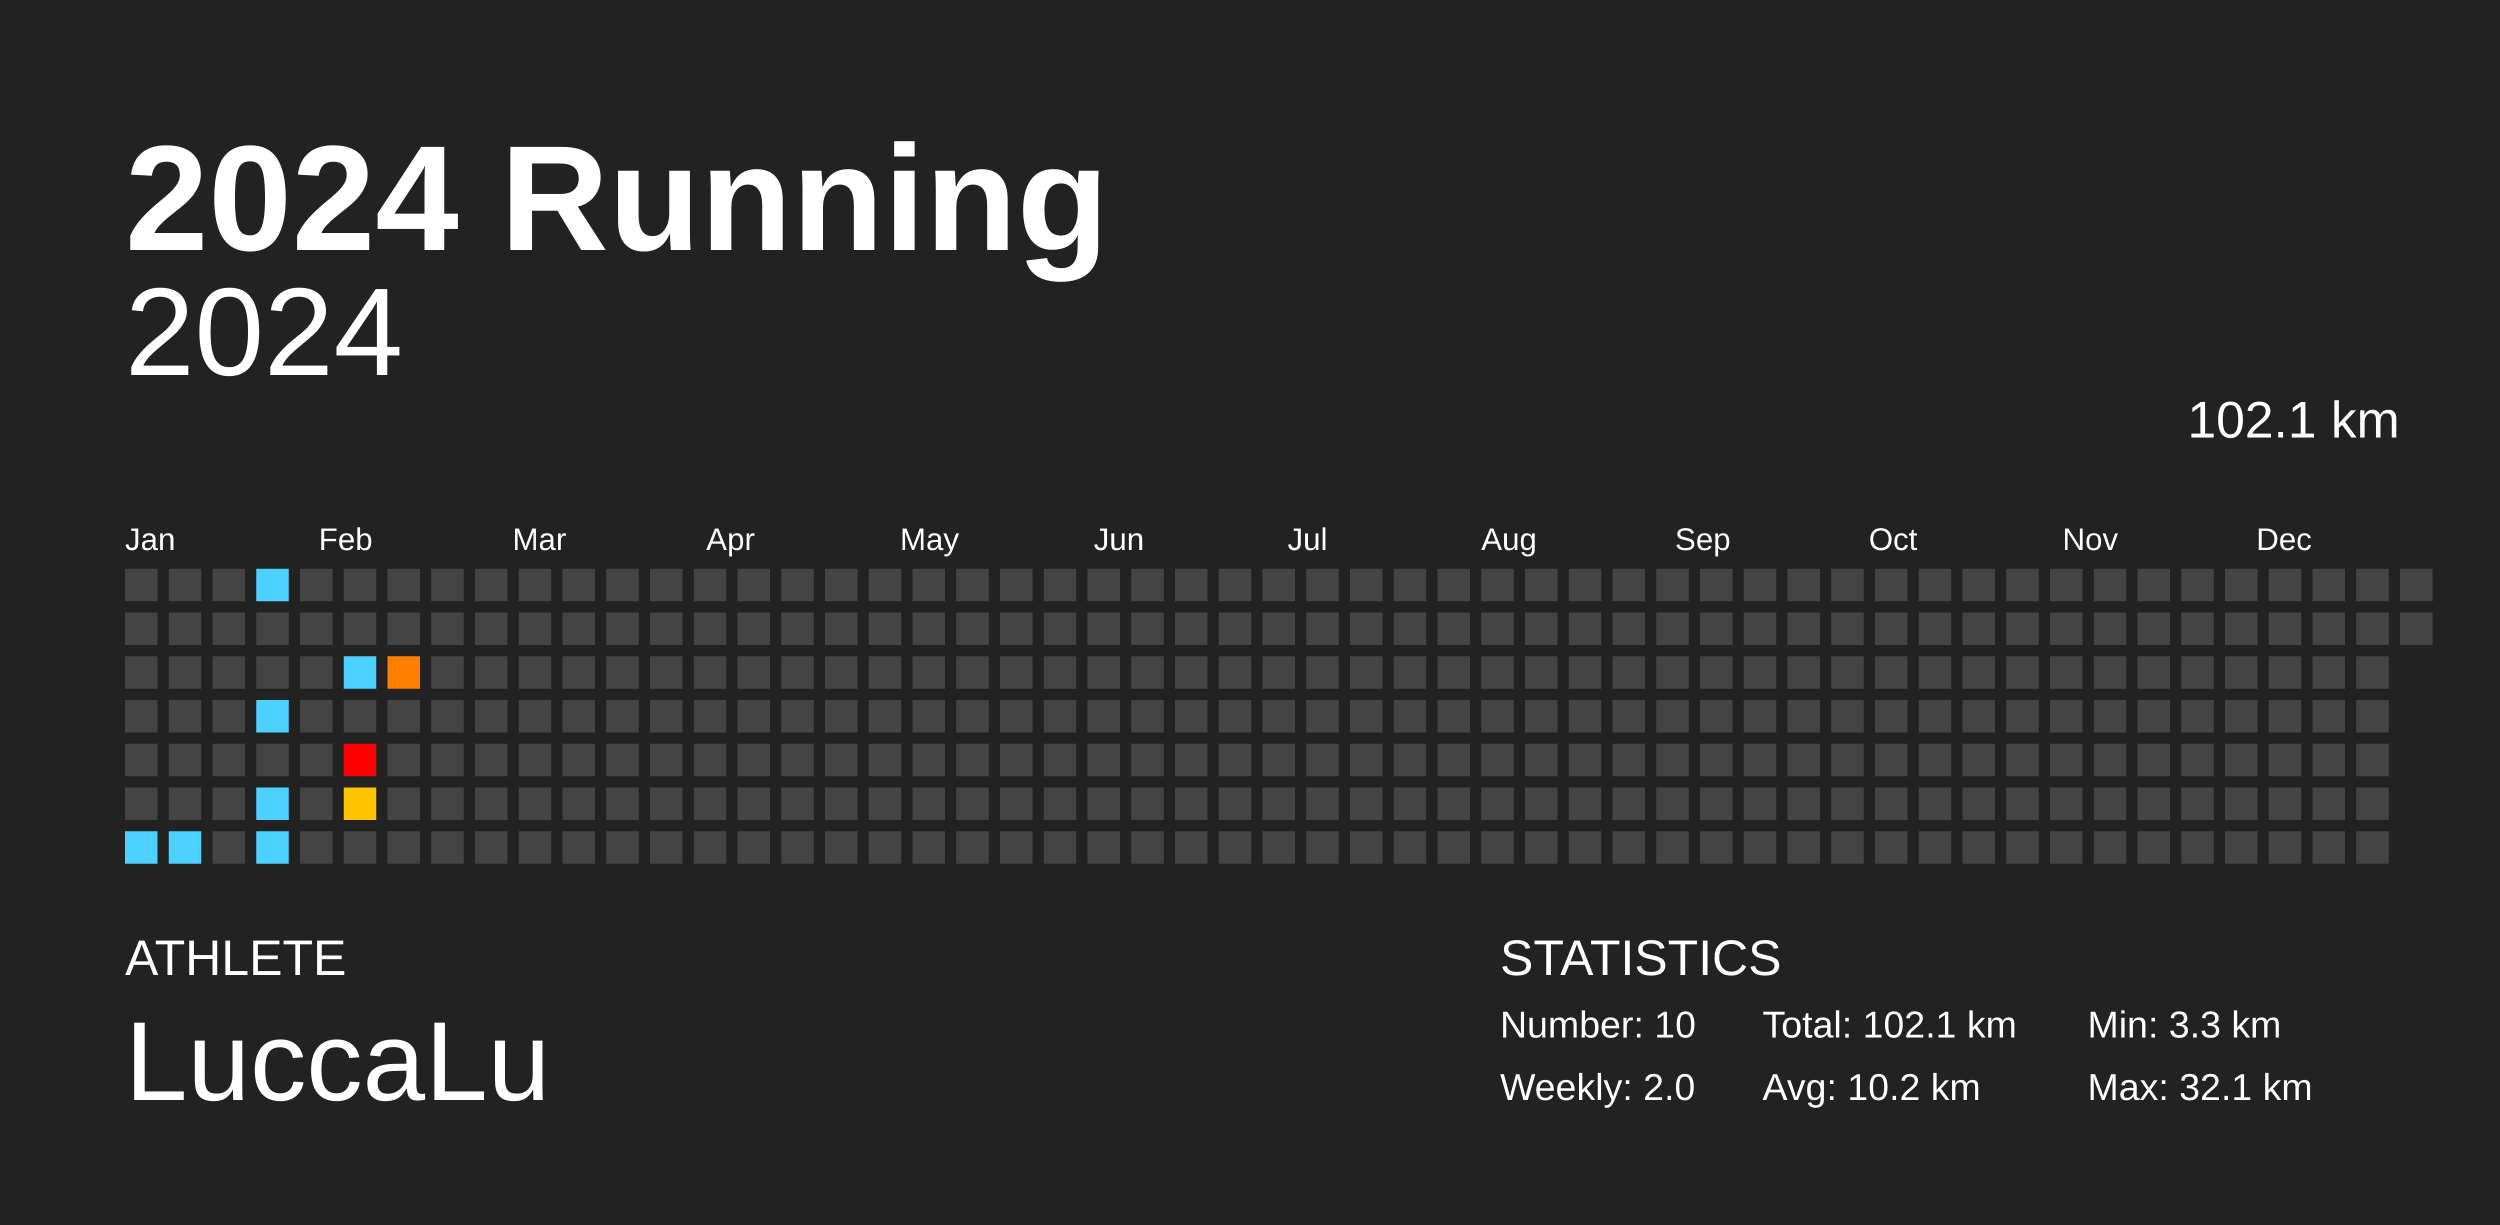
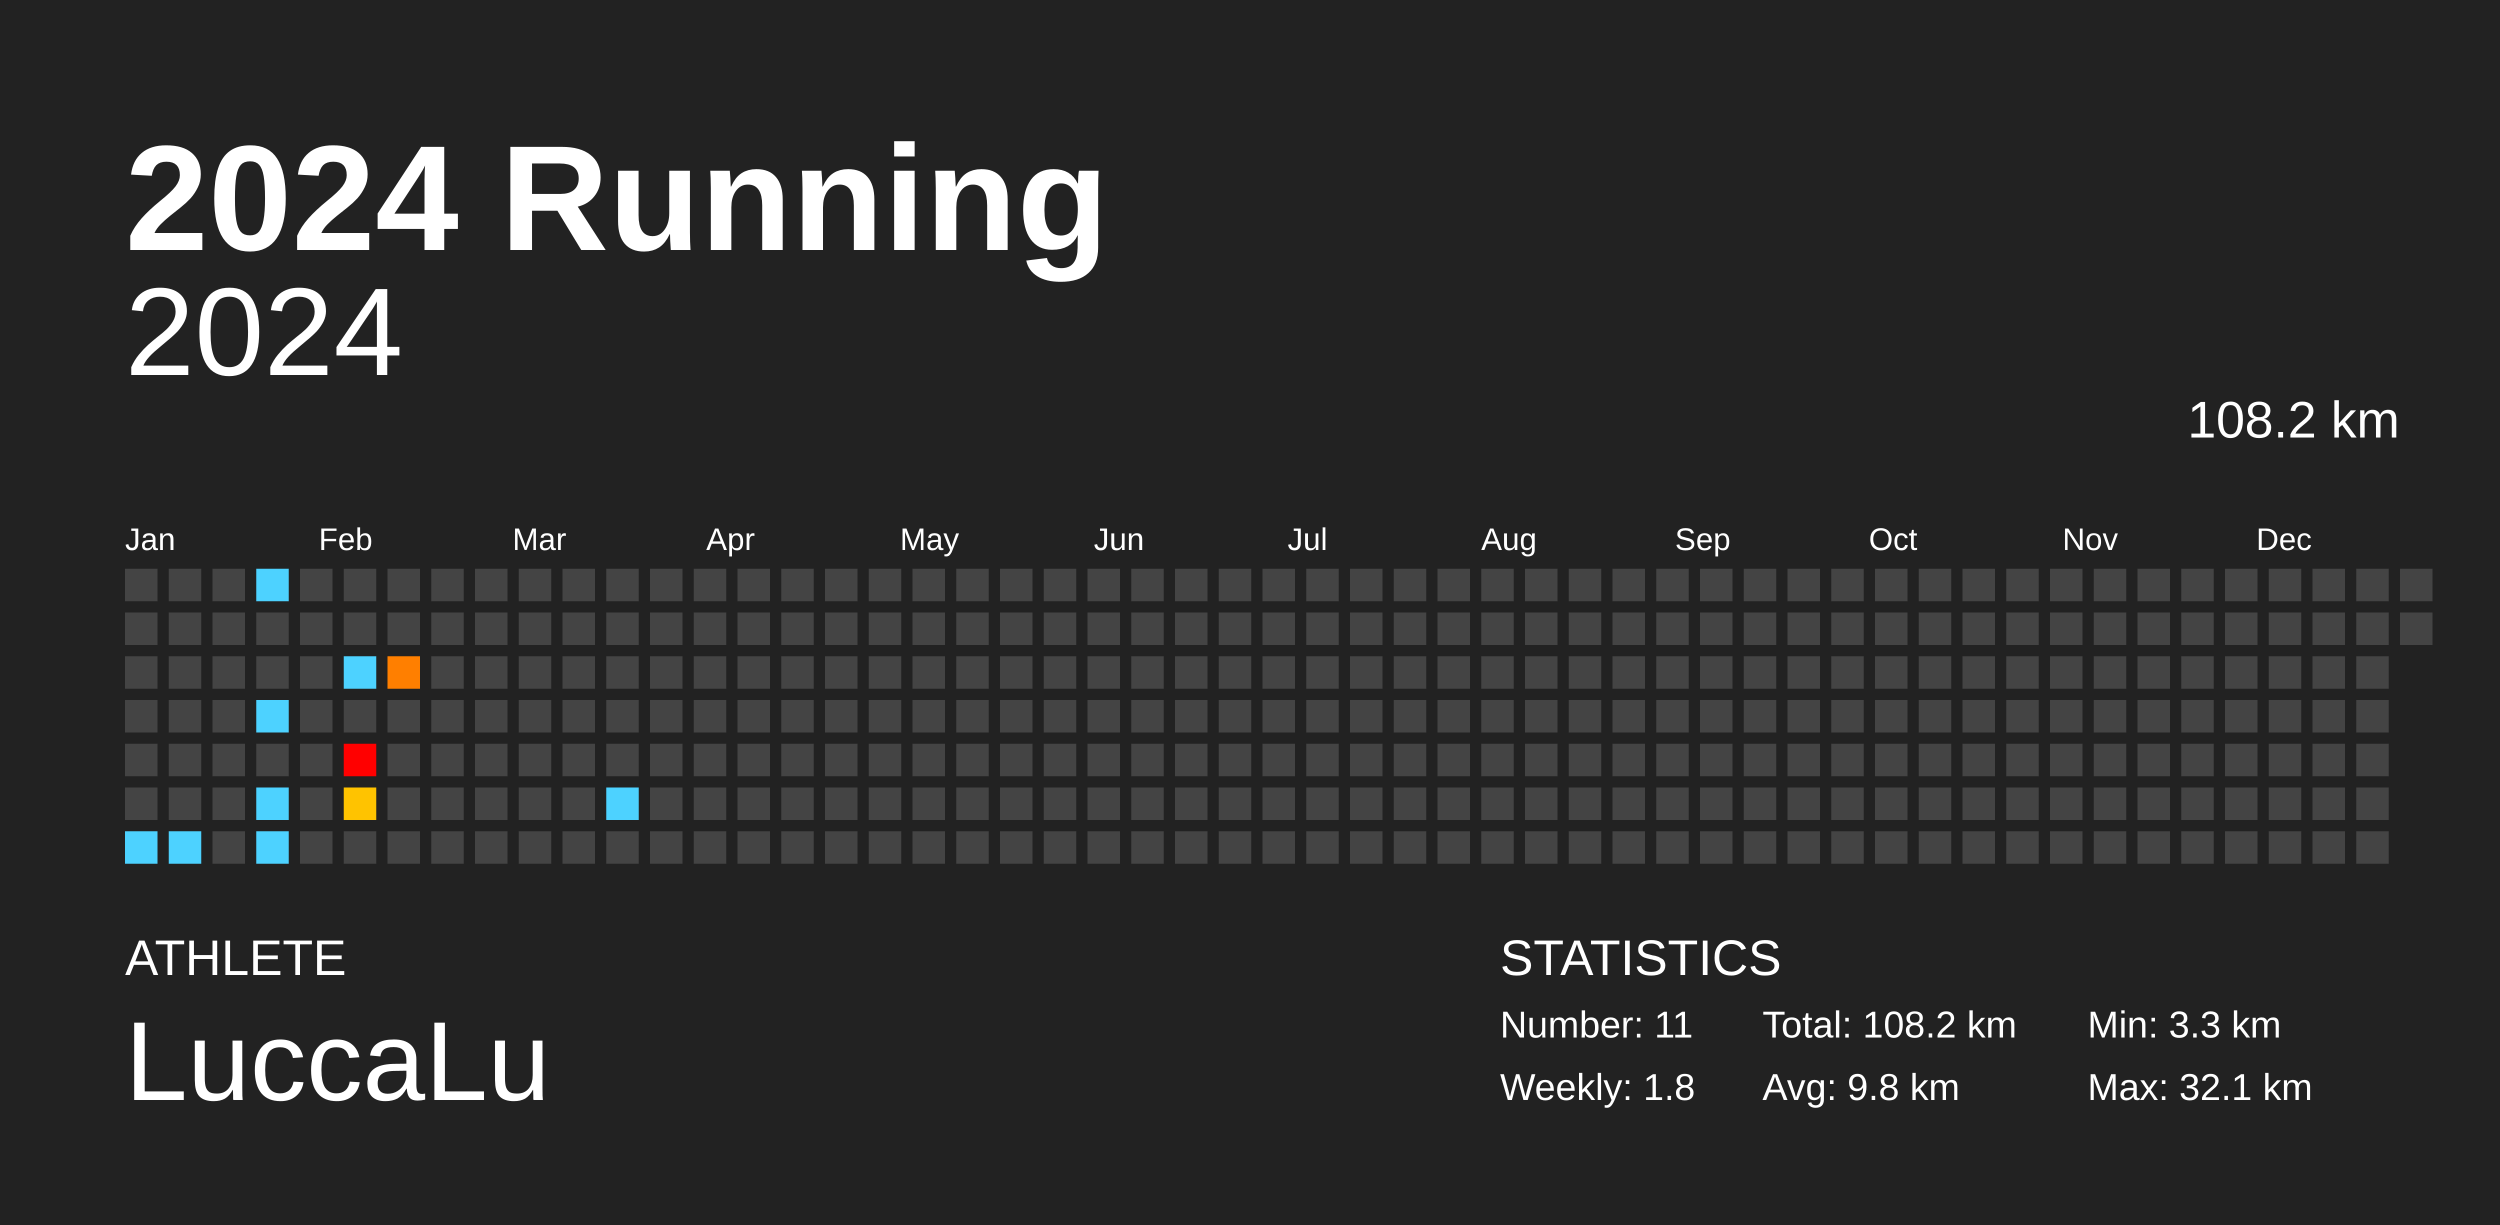
<svg xmlns="http://www.w3.org/2000/svg" baseProfile="full" height="98mm" version="1.1" viewBox="0,0,200,98" width="200mm">
  <defs />
  <rect fill="#222222" height="98" width="200" x="0" y="0" />
  <text fill="#FFFFFF" style="font-size:12px; font-family:Arial; font-weight:bold;" x="10" y="20">2024 Running</text>
  <text fill="#FFFFFF" style="font-size:4px; font-family:Arial" x="10" y="78">ATHLETE</text>
  <text fill="#FFFFFF" style="font-size:9px; font-family:Arial" x="10" y="88">LuccaLu</text>
  <text fill="#FFFFFF" style="font-size:4px; font-family:Arial" x="120" y="78">STATISTICS</text>
-   <text fill="#FFFFFF" style="font-size:3px; font-family:Arial" x="120" y="83">Number: 10</text>
-   <text fill="#FFFFFF" style="font-size:3px; font-family:Arial" x="120" y="88">Weekly: 2.0</text>
-   <text fill="#FFFFFF" style="font-size:3px; font-family:Arial" x="141" y="83">Total: 102.1 km</text>
-   <text fill="#FFFFFF" style="font-size:3px; font-family:Arial" x="141" y="88">Avg: 10.2 km</text>
+   <text fill="#FFFFFF" style="font-size:3px; font-family:Arial" x="120" y="83">Number: 11</text>
+   <text fill="#FFFFFF" style="font-size:3px; font-family:Arial" x="120" y="88">Weekly: 1.8</text>
+   <text fill="#FFFFFF" style="font-size:3px; font-family:Arial" x="141" y="83">Total: 108.2 km</text>
+   <text fill="#FFFFFF" style="font-size:3px; font-family:Arial" x="141" y="88">Avg: 9.8 km</text>
  <text fill="#FFFFFF" style="font-size:3px; font-family:Arial" x="167" y="83">Min: 3.3 km</text>
  <text fill="#FFFFFF" style="font-size:3px; font-family:Arial" x="167" y="88">Max: 32.1 km</text>
  <text alignment-baseline="hanging" fill="#FFFFFF" style="font-size:10.0px; font-family:Arial;" x="10" y="30">2024</text>
-   <text alignment-baseline="hanging" fill="#FFFFFF" style="font-size:4.125px; font-family:Arial;" x="175" y="35">102.1 km</text>
+   <text alignment-baseline="hanging" fill="#FFFFFF" style="font-size:4.125px; font-family:Arial;" x="175" y="35">108.2 km</text>
  <text fill="#FFFFFF" style="font-size:2.5px; font-family:Arial" x="10.0" y="44">Jan</text>
  <text fill="#FFFFFF" style="font-size:2.5px; font-family:Arial" x="25.5" y="44">Feb</text>
  <text fill="#FFFFFF" style="font-size:2.5px; font-family:Arial" x="41.0" y="44">Mar</text>
  <text fill="#FFFFFF" style="font-size:2.5px; font-family:Arial" x="56.5" y="44">Apr</text>
  <text fill="#FFFFFF" style="font-size:2.5px; font-family:Arial" x="72.0" y="44">May</text>
  <text fill="#FFFFFF" style="font-size:2.5px; font-family:Arial" x="87.5" y="44">Jun</text>
  <text fill="#FFFFFF" style="font-size:2.5px; font-family:Arial" x="103.0" y="44">Jul</text>
  <text fill="#FFFFFF" style="font-size:2.5px; font-family:Arial" x="118.5" y="44">Aug</text>
  <text fill="#FFFFFF" style="font-size:2.5px; font-family:Arial" x="134.0" y="44">Sep</text>
  <text fill="#FFFFFF" style="font-size:2.5px; font-family:Arial" x="149.5" y="44">Oct</text>
  <text fill="#FFFFFF" style="font-size:2.5px; font-family:Arial" x="165.0" y="44">Nov</text>
  <text fill="#FFFFFF" style="font-size:2.5px; font-family:Arial" x="180.5" y="44">Dec</text>
  <rect fill="#444444" height="2.6" width="2.6" x="10.0" y="45.5" />
  <rect fill="#444444" height="2.6" width="2.6" x="10.0" y="49.0" />
  <rect fill="#444444" height="2.6" width="2.6" x="10.0" y="52.5" />
  <rect fill="#444444" height="2.6" width="2.6" x="10.0" y="56.0" />
  <rect fill="#444444" height="2.6" width="2.6" x="10.0" y="59.5" />
  <rect fill="#444444" height="2.6" width="2.6" x="10.0" y="63.0" />
  <rect fill="#4dd2ff" height="2.6" width="2.6" x="10.0" y="66.5" />
  <rect fill="#444444" height="2.6" width="2.6" x="13.5" y="45.5" />
  <rect fill="#444444" height="2.6" width="2.6" x="13.5" y="49.0" />
  <rect fill="#444444" height="2.6" width="2.6" x="13.5" y="52.5" />
  <rect fill="#444444" height="2.6" width="2.6" x="13.5" y="56.0" />
  <rect fill="#444444" height="2.6" width="2.6" x="13.5" y="59.5" />
  <rect fill="#444444" height="2.6" width="2.6" x="13.5" y="63.0" />
  <rect fill="#4dd2ff" height="2.6" width="2.6" x="13.5" y="66.5" />
  <rect fill="#444444" height="2.6" width="2.6" x="17.0" y="45.5" />
  <rect fill="#444444" height="2.6" width="2.6" x="17.0" y="49.0" />
  <rect fill="#444444" height="2.6" width="2.6" x="17.0" y="52.5" />
  <rect fill="#444444" height="2.6" width="2.6" x="17.0" y="56.0" />
  <rect fill="#444444" height="2.6" width="2.6" x="17.0" y="59.5" />
  <rect fill="#444444" height="2.6" width="2.6" x="17.0" y="63.0" />
  <rect fill="#444444" height="2.6" width="2.6" x="17.0" y="66.5" />
  <rect fill="#4dd2ff" height="2.6" width="2.6" x="20.5" y="45.5" />
  <rect fill="#444444" height="2.6" width="2.6" x="20.5" y="49.0" />
  <rect fill="#444444" height="2.6" width="2.6" x="20.5" y="52.5" />
  <rect fill="#4dd2ff" height="2.6" width="2.6" x="20.5" y="56.0" />
  <rect fill="#444444" height="2.6" width="2.6" x="20.5" y="59.5" />
  <rect fill="#4dd2ff" height="2.6" width="2.6" x="20.5" y="63.0" />
  <rect fill="#4dd2ff" height="2.6" width="2.6" x="20.5" y="66.5" />
  <rect fill="#444444" height="2.6" width="2.6" x="24.0" y="45.5" />
  <rect fill="#444444" height="2.6" width="2.6" x="24.0" y="49.0" />
  <rect fill="#444444" height="2.6" width="2.6" x="24.0" y="52.5" />
  <rect fill="#444444" height="2.6" width="2.6" x="24.0" y="56.0" />
  <rect fill="#444444" height="2.6" width="2.6" x="24.0" y="59.5" />
  <rect fill="#444444" height="2.6" width="2.6" x="24.0" y="63.0" />
  <rect fill="#444444" height="2.6" width="2.6" x="24.0" y="66.5" />
  <rect fill="#444444" height="2.6" width="2.6" x="27.5" y="45.5" />
  <rect fill="#444444" height="2.6" width="2.6" x="27.5" y="49.0" />
  <rect fill="#4dd2ff" height="2.6" width="2.6" x="27.5" y="52.5" />
  <rect fill="#444444" height="2.6" width="2.6" x="27.5" y="56.0" />
  <rect fill="red" height="2.6" width="2.6" x="27.5" y="59.5" />
  <rect fill="#ffc300" height="2.6" width="2.6" x="27.5" y="63.0" />
  <rect fill="#444444" height="2.6" width="2.6" x="27.5" y="66.5" />
  <rect fill="#444444" height="2.6" width="2.6" x="31.0" y="45.5" />
  <rect fill="#444444" height="2.6" width="2.6" x="31.0" y="49.0" />
  <rect fill="#ff7f00" height="2.6" width="2.6" x="31.0" y="52.5" />
  <rect fill="#444444" height="2.6" width="2.6" x="31.0" y="56.0" />
  <rect fill="#444444" height="2.6" width="2.6" x="31.0" y="59.5" />
  <rect fill="#444444" height="2.6" width="2.6" x="31.0" y="63.0" />
  <rect fill="#444444" height="2.6" width="2.6" x="31.0" y="66.5" />
  <rect fill="#444444" height="2.6" width="2.6" x="34.5" y="45.5" />
  <rect fill="#444444" height="2.6" width="2.6" x="34.5" y="49.0" />
  <rect fill="#444444" height="2.6" width="2.6" x="34.5" y="52.5" />
  <rect fill="#444444" height="2.6" width="2.6" x="34.5" y="56.0" />
  <rect fill="#444444" height="2.6" width="2.6" x="34.5" y="59.5" />
  <rect fill="#444444" height="2.6" width="2.6" x="34.5" y="63.0" />
  <rect fill="#444444" height="2.6" width="2.6" x="34.5" y="66.5" />
  <rect fill="#444444" height="2.6" width="2.6" x="38.0" y="45.5" />
  <rect fill="#444444" height="2.6" width="2.6" x="38.0" y="49.0" />
  <rect fill="#444444" height="2.6" width="2.6" x="38.0" y="52.5" />
  <rect fill="#444444" height="2.6" width="2.6" x="38.0" y="56.0" />
  <rect fill="#444444" height="2.6" width="2.6" x="38.0" y="59.5" />
  <rect fill="#444444" height="2.6" width="2.6" x="38.0" y="63.0" />
  <rect fill="#444444" height="2.6" width="2.6" x="38.0" y="66.5" />
  <rect fill="#444444" height="2.6" width="2.6" x="41.5" y="45.5" />
  <rect fill="#444444" height="2.6" width="2.6" x="41.5" y="49.0" />
  <rect fill="#444444" height="2.6" width="2.6" x="41.5" y="52.5" />
  <rect fill="#444444" height="2.6" width="2.6" x="41.5" y="56.0" />
  <rect fill="#444444" height="2.6" width="2.6" x="41.5" y="59.5" />
  <rect fill="#444444" height="2.6" width="2.6" x="41.5" y="63.0" />
  <rect fill="#444444" height="2.6" width="2.6" x="41.5" y="66.5" />
  <rect fill="#444444" height="2.6" width="2.6" x="45.0" y="45.5" />
  <rect fill="#444444" height="2.6" width="2.6" x="45.0" y="49.0" />
  <rect fill="#444444" height="2.6" width="2.6" x="45.0" y="52.5" />
  <rect fill="#444444" height="2.6" width="2.6" x="45.0" y="56.0" />
  <rect fill="#444444" height="2.6" width="2.6" x="45.0" y="59.5" />
  <rect fill="#444444" height="2.6" width="2.6" x="45.0" y="63.0" />
  <rect fill="#444444" height="2.6" width="2.6" x="45.0" y="66.5" />
  <rect fill="#444444" height="2.6" width="2.6" x="48.5" y="45.5" />
  <rect fill="#444444" height="2.6" width="2.6" x="48.5" y="49.0" />
  <rect fill="#444444" height="2.6" width="2.6" x="48.5" y="52.5" />
  <rect fill="#444444" height="2.6" width="2.6" x="48.5" y="56.0" />
  <rect fill="#444444" height="2.6" width="2.6" x="48.5" y="59.5" />
-   <rect fill="#444444" height="2.6" width="2.6" x="48.5" y="63.0" />
+   <rect fill="#4dd2ff" height="2.6" width="2.6" x="48.5" y="63.0" />
  <rect fill="#444444" height="2.6" width="2.6" x="48.5" y="66.5" />
  <rect fill="#444444" height="2.6" width="2.6" x="52.0" y="45.5" />
  <rect fill="#444444" height="2.6" width="2.6" x="52.0" y="49.0" />
  <rect fill="#444444" height="2.6" width="2.6" x="52.0" y="52.5" />
  <rect fill="#444444" height="2.6" width="2.6" x="52.0" y="56.0" />
  <rect fill="#444444" height="2.6" width="2.6" x="52.0" y="59.5" />
  <rect fill="#444444" height="2.6" width="2.6" x="52.0" y="63.0" />
  <rect fill="#444444" height="2.6" width="2.6" x="52.0" y="66.5" />
  <rect fill="#444444" height="2.6" width="2.6" x="55.5" y="45.5" />
  <rect fill="#444444" height="2.6" width="2.6" x="55.5" y="49.0" />
  <rect fill="#444444" height="2.6" width="2.6" x="55.5" y="52.5" />
  <rect fill="#444444" height="2.6" width="2.6" x="55.5" y="56.0" />
  <rect fill="#444444" height="2.6" width="2.6" x="55.5" y="59.5" />
  <rect fill="#444444" height="2.6" width="2.6" x="55.5" y="63.0" />
  <rect fill="#444444" height="2.6" width="2.6" x="55.5" y="66.5" />
  <rect fill="#444444" height="2.6" width="2.6" x="59.0" y="45.5" />
  <rect fill="#444444" height="2.6" width="2.6" x="59.0" y="49.0" />
  <rect fill="#444444" height="2.6" width="2.6" x="59.0" y="52.5" />
  <rect fill="#444444" height="2.6" width="2.6" x="59.0" y="56.0" />
  <rect fill="#444444" height="2.6" width="2.6" x="59.0" y="59.5" />
  <rect fill="#444444" height="2.6" width="2.6" x="59.0" y="63.0" />
  <rect fill="#444444" height="2.6" width="2.6" x="59.0" y="66.5" />
  <rect fill="#444444" height="2.6" width="2.6" x="62.5" y="45.5" />
  <rect fill="#444444" height="2.6" width="2.6" x="62.5" y="49.0" />
  <rect fill="#444444" height="2.6" width="2.6" x="62.5" y="52.5" />
  <rect fill="#444444" height="2.6" width="2.6" x="62.5" y="56.0" />
  <rect fill="#444444" height="2.6" width="2.6" x="62.5" y="59.5" />
  <rect fill="#444444" height="2.6" width="2.6" x="62.5" y="63.0" />
  <rect fill="#444444" height="2.6" width="2.6" x="62.5" y="66.5" />
  <rect fill="#444444" height="2.6" width="2.6" x="66.0" y="45.5" />
  <rect fill="#444444" height="2.6" width="2.6" x="66.0" y="49.0" />
  <rect fill="#444444" height="2.6" width="2.6" x="66.0" y="52.5" />
  <rect fill="#444444" height="2.6" width="2.6" x="66.0" y="56.0" />
  <rect fill="#444444" height="2.6" width="2.6" x="66.0" y="59.5" />
  <rect fill="#444444" height="2.6" width="2.6" x="66.0" y="63.0" />
  <rect fill="#444444" height="2.6" width="2.6" x="66.0" y="66.5" />
  <rect fill="#444444" height="2.6" width="2.6" x="69.5" y="45.5" />
  <rect fill="#444444" height="2.6" width="2.6" x="69.5" y="49.0" />
  <rect fill="#444444" height="2.6" width="2.6" x="69.5" y="52.5" />
  <rect fill="#444444" height="2.6" width="2.6" x="69.5" y="56.0" />
  <rect fill="#444444" height="2.6" width="2.6" x="69.5" y="59.5" />
  <rect fill="#444444" height="2.6" width="2.6" x="69.5" y="63.0" />
  <rect fill="#444444" height="2.6" width="2.6" x="69.5" y="66.5" />
  <rect fill="#444444" height="2.6" width="2.6" x="73.0" y="45.5" />
  <rect fill="#444444" height="2.6" width="2.6" x="73.0" y="49.0" />
  <rect fill="#444444" height="2.6" width="2.6" x="73.0" y="52.5" />
  <rect fill="#444444" height="2.6" width="2.6" x="73.0" y="56.0" />
  <rect fill="#444444" height="2.6" width="2.6" x="73.0" y="59.5" />
  <rect fill="#444444" height="2.6" width="2.6" x="73.0" y="63.0" />
  <rect fill="#444444" height="2.6" width="2.6" x="73.0" y="66.5" />
  <rect fill="#444444" height="2.6" width="2.6" x="76.5" y="45.5" />
  <rect fill="#444444" height="2.6" width="2.6" x="76.5" y="49.0" />
  <rect fill="#444444" height="2.6" width="2.6" x="76.5" y="52.5" />
  <rect fill="#444444" height="2.6" width="2.6" x="76.5" y="56.0" />
  <rect fill="#444444" height="2.6" width="2.6" x="76.5" y="59.5" />
  <rect fill="#444444" height="2.6" width="2.6" x="76.5" y="63.0" />
  <rect fill="#444444" height="2.6" width="2.6" x="76.5" y="66.5" />
  <rect fill="#444444" height="2.6" width="2.6" x="80.0" y="45.5" />
  <rect fill="#444444" height="2.6" width="2.6" x="80.0" y="49.0" />
  <rect fill="#444444" height="2.6" width="2.6" x="80.0" y="52.5" />
  <rect fill="#444444" height="2.6" width="2.6" x="80.0" y="56.0" />
  <rect fill="#444444" height="2.6" width="2.6" x="80.0" y="59.5" />
  <rect fill="#444444" height="2.6" width="2.6" x="80.0" y="63.0" />
  <rect fill="#444444" height="2.6" width="2.6" x="80.0" y="66.5" />
  <rect fill="#444444" height="2.6" width="2.6" x="83.5" y="45.5" />
  <rect fill="#444444" height="2.6" width="2.6" x="83.5" y="49.0" />
  <rect fill="#444444" height="2.6" width="2.6" x="83.5" y="52.5" />
  <rect fill="#444444" height="2.6" width="2.6" x="83.5" y="56.0" />
  <rect fill="#444444" height="2.6" width="2.6" x="83.5" y="59.5" />
  <rect fill="#444444" height="2.6" width="2.6" x="83.5" y="63.0" />
  <rect fill="#444444" height="2.6" width="2.6" x="83.5" y="66.5" />
  <rect fill="#444444" height="2.6" width="2.6" x="87.0" y="45.5" />
  <rect fill="#444444" height="2.6" width="2.6" x="87.0" y="49.0" />
  <rect fill="#444444" height="2.6" width="2.6" x="87.0" y="52.5" />
  <rect fill="#444444" height="2.6" width="2.6" x="87.0" y="56.0" />
  <rect fill="#444444" height="2.6" width="2.6" x="87.0" y="59.5" />
  <rect fill="#444444" height="2.6" width="2.6" x="87.0" y="63.0" />
  <rect fill="#444444" height="2.6" width="2.6" x="87.0" y="66.5" />
  <rect fill="#444444" height="2.6" width="2.6" x="90.5" y="45.5" />
  <rect fill="#444444" height="2.6" width="2.6" x="90.5" y="49.0" />
  <rect fill="#444444" height="2.6" width="2.6" x="90.5" y="52.5" />
  <rect fill="#444444" height="2.6" width="2.6" x="90.5" y="56.0" />
  <rect fill="#444444" height="2.6" width="2.6" x="90.5" y="59.5" />
  <rect fill="#444444" height="2.6" width="2.6" x="90.5" y="63.0" />
  <rect fill="#444444" height="2.6" width="2.6" x="90.5" y="66.5" />
  <rect fill="#444444" height="2.6" width="2.6" x="94.0" y="45.5" />
  <rect fill="#444444" height="2.6" width="2.6" x="94.0" y="49.0" />
  <rect fill="#444444" height="2.6" width="2.6" x="94.0" y="52.5" />
  <rect fill="#444444" height="2.6" width="2.6" x="94.0" y="56.0" />
  <rect fill="#444444" height="2.6" width="2.6" x="94.0" y="59.5" />
  <rect fill="#444444" height="2.6" width="2.6" x="94.0" y="63.0" />
  <rect fill="#444444" height="2.6" width="2.6" x="94.0" y="66.5" />
  <rect fill="#444444" height="2.6" width="2.6" x="97.5" y="45.5" />
  <rect fill="#444444" height="2.6" width="2.6" x="97.5" y="49.0" />
  <rect fill="#444444" height="2.6" width="2.6" x="97.5" y="52.5" />
  <rect fill="#444444" height="2.6" width="2.6" x="97.5" y="56.0" />
  <rect fill="#444444" height="2.6" width="2.6" x="97.5" y="59.5" />
  <rect fill="#444444" height="2.6" width="2.6" x="97.5" y="63.0" />
  <rect fill="#444444" height="2.6" width="2.6" x="97.5" y="66.5" />
  <rect fill="#444444" height="2.6" width="2.6" x="101.0" y="45.5" />
  <rect fill="#444444" height="2.6" width="2.6" x="101.0" y="49.0" />
  <rect fill="#444444" height="2.6" width="2.6" x="101.0" y="52.5" />
  <rect fill="#444444" height="2.6" width="2.6" x="101.0" y="56.0" />
  <rect fill="#444444" height="2.6" width="2.6" x="101.0" y="59.5" />
  <rect fill="#444444" height="2.6" width="2.6" x="101.0" y="63.0" />
  <rect fill="#444444" height="2.6" width="2.6" x="101.0" y="66.5" />
  <rect fill="#444444" height="2.6" width="2.6" x="104.5" y="45.5" />
  <rect fill="#444444" height="2.6" width="2.6" x="104.5" y="49.0" />
  <rect fill="#444444" height="2.6" width="2.6" x="104.5" y="52.5" />
  <rect fill="#444444" height="2.6" width="2.6" x="104.5" y="56.0" />
  <rect fill="#444444" height="2.6" width="2.6" x="104.5" y="59.5" />
  <rect fill="#444444" height="2.6" width="2.6" x="104.5" y="63.0" />
  <rect fill="#444444" height="2.6" width="2.6" x="104.5" y="66.5" />
  <rect fill="#444444" height="2.6" width="2.6" x="108.0" y="45.5" />
  <rect fill="#444444" height="2.6" width="2.6" x="108.0" y="49.0" />
  <rect fill="#444444" height="2.6" width="2.6" x="108.0" y="52.5" />
  <rect fill="#444444" height="2.6" width="2.6" x="108.0" y="56.0" />
  <rect fill="#444444" height="2.6" width="2.6" x="108.0" y="59.5" />
  <rect fill="#444444" height="2.6" width="2.6" x="108.0" y="63.0" />
  <rect fill="#444444" height="2.6" width="2.6" x="108.0" y="66.5" />
  <rect fill="#444444" height="2.6" width="2.6" x="111.5" y="45.5" />
  <rect fill="#444444" height="2.6" width="2.6" x="111.5" y="49.0" />
  <rect fill="#444444" height="2.6" width="2.6" x="111.5" y="52.5" />
  <rect fill="#444444" height="2.6" width="2.6" x="111.5" y="56.0" />
  <rect fill="#444444" height="2.6" width="2.6" x="111.5" y="59.5" />
  <rect fill="#444444" height="2.6" width="2.6" x="111.5" y="63.0" />
  <rect fill="#444444" height="2.6" width="2.6" x="111.5" y="66.5" />
  <rect fill="#444444" height="2.6" width="2.6" x="115.0" y="45.5" />
  <rect fill="#444444" height="2.6" width="2.6" x="115.0" y="49.0" />
  <rect fill="#444444" height="2.6" width="2.6" x="115.0" y="52.5" />
  <rect fill="#444444" height="2.6" width="2.6" x="115.0" y="56.0" />
  <rect fill="#444444" height="2.6" width="2.6" x="115.0" y="59.5" />
  <rect fill="#444444" height="2.6" width="2.6" x="115.0" y="63.0" />
  <rect fill="#444444" height="2.6" width="2.6" x="115.0" y="66.5" />
  <rect fill="#444444" height="2.6" width="2.6" x="118.5" y="45.5" />
  <rect fill="#444444" height="2.6" width="2.6" x="118.5" y="49.0" />
  <rect fill="#444444" height="2.6" width="2.6" x="118.5" y="52.5" />
  <rect fill="#444444" height="2.6" width="2.6" x="118.5" y="56.0" />
  <rect fill="#444444" height="2.6" width="2.6" x="118.5" y="59.5" />
  <rect fill="#444444" height="2.6" width="2.6" x="118.5" y="63.0" />
  <rect fill="#444444" height="2.6" width="2.6" x="118.5" y="66.5" />
  <rect fill="#444444" height="2.6" width="2.6" x="122.0" y="45.5" />
  <rect fill="#444444" height="2.6" width="2.6" x="122.0" y="49.0" />
  <rect fill="#444444" height="2.6" width="2.6" x="122.0" y="52.5" />
  <rect fill="#444444" height="2.6" width="2.6" x="122.0" y="56.0" />
  <rect fill="#444444" height="2.6" width="2.6" x="122.0" y="59.5" />
  <rect fill="#444444" height="2.6" width="2.6" x="122.0" y="63.0" />
  <rect fill="#444444" height="2.6" width="2.6" x="122.0" y="66.5" />
  <rect fill="#444444" height="2.6" width="2.6" x="125.5" y="45.5" />
  <rect fill="#444444" height="2.6" width="2.6" x="125.5" y="49.0" />
  <rect fill="#444444" height="2.6" width="2.6" x="125.5" y="52.5" />
  <rect fill="#444444" height="2.6" width="2.6" x="125.5" y="56.0" />
  <rect fill="#444444" height="2.6" width="2.6" x="125.5" y="59.5" />
  <rect fill="#444444" height="2.6" width="2.6" x="125.5" y="63.0" />
  <rect fill="#444444" height="2.6" width="2.6" x="125.5" y="66.5" />
  <rect fill="#444444" height="2.6" width="2.6" x="129.0" y="45.5" />
  <rect fill="#444444" height="2.6" width="2.6" x="129.0" y="49.0" />
  <rect fill="#444444" height="2.6" width="2.6" x="129.0" y="52.5" />
  <rect fill="#444444" height="2.6" width="2.6" x="129.0" y="56.0" />
  <rect fill="#444444" height="2.6" width="2.6" x="129.0" y="59.5" />
  <rect fill="#444444" height="2.6" width="2.6" x="129.0" y="63.0" />
  <rect fill="#444444" height="2.6" width="2.6" x="129.0" y="66.5" />
  <rect fill="#444444" height="2.6" width="2.6" x="132.5" y="45.5" />
  <rect fill="#444444" height="2.6" width="2.6" x="132.5" y="49.0" />
  <rect fill="#444444" height="2.6" width="2.6" x="132.5" y="52.5" />
  <rect fill="#444444" height="2.6" width="2.6" x="132.5" y="56.0" />
  <rect fill="#444444" height="2.6" width="2.6" x="132.5" y="59.5" />
  <rect fill="#444444" height="2.6" width="2.6" x="132.5" y="63.0" />
  <rect fill="#444444" height="2.6" width="2.6" x="132.5" y="66.5" />
  <rect fill="#444444" height="2.6" width="2.6" x="136.0" y="45.5" />
  <rect fill="#444444" height="2.6" width="2.6" x="136.0" y="49.0" />
  <rect fill="#444444" height="2.6" width="2.6" x="136.0" y="52.5" />
  <rect fill="#444444" height="2.6" width="2.6" x="136.0" y="56.0" />
  <rect fill="#444444" height="2.6" width="2.6" x="136.0" y="59.5" />
  <rect fill="#444444" height="2.6" width="2.6" x="136.0" y="63.0" />
  <rect fill="#444444" height="2.6" width="2.6" x="136.0" y="66.5" />
  <rect fill="#444444" height="2.6" width="2.6" x="139.5" y="45.5" />
  <rect fill="#444444" height="2.6" width="2.6" x="139.5" y="49.0" />
  <rect fill="#444444" height="2.6" width="2.6" x="139.5" y="52.5" />
  <rect fill="#444444" height="2.6" width="2.6" x="139.5" y="56.0" />
  <rect fill="#444444" height="2.6" width="2.6" x="139.5" y="59.5" />
  <rect fill="#444444" height="2.6" width="2.6" x="139.5" y="63.0" />
  <rect fill="#444444" height="2.6" width="2.6" x="139.5" y="66.5" />
  <rect fill="#444444" height="2.6" width="2.6" x="143.0" y="45.5" />
  <rect fill="#444444" height="2.6" width="2.6" x="143.0" y="49.0" />
  <rect fill="#444444" height="2.6" width="2.6" x="143.0" y="52.5" />
  <rect fill="#444444" height="2.6" width="2.6" x="143.0" y="56.0" />
  <rect fill="#444444" height="2.6" width="2.6" x="143.0" y="59.5" />
  <rect fill="#444444" height="2.6" width="2.6" x="143.0" y="63.0" />
  <rect fill="#444444" height="2.6" width="2.6" x="143.0" y="66.5" />
  <rect fill="#444444" height="2.6" width="2.6" x="146.5" y="45.5" />
  <rect fill="#444444" height="2.6" width="2.6" x="146.5" y="49.0" />
  <rect fill="#444444" height="2.6" width="2.6" x="146.5" y="52.5" />
  <rect fill="#444444" height="2.6" width="2.6" x="146.5" y="56.0" />
  <rect fill="#444444" height="2.6" width="2.6" x="146.5" y="59.5" />
  <rect fill="#444444" height="2.6" width="2.6" x="146.5" y="63.0" />
  <rect fill="#444444" height="2.6" width="2.6" x="146.5" y="66.5" />
  <rect fill="#444444" height="2.6" width="2.6" x="150.0" y="45.5" />
  <rect fill="#444444" height="2.6" width="2.6" x="150.0" y="49.0" />
  <rect fill="#444444" height="2.6" width="2.6" x="150.0" y="52.5" />
  <rect fill="#444444" height="2.6" width="2.6" x="150.0" y="56.0" />
  <rect fill="#444444" height="2.6" width="2.6" x="150.0" y="59.5" />
  <rect fill="#444444" height="2.6" width="2.6" x="150.0" y="63.0" />
  <rect fill="#444444" height="2.6" width="2.6" x="150.0" y="66.5" />
  <rect fill="#444444" height="2.6" width="2.6" x="153.5" y="45.5" />
  <rect fill="#444444" height="2.6" width="2.6" x="153.5" y="49.0" />
  <rect fill="#444444" height="2.6" width="2.6" x="153.5" y="52.5" />
  <rect fill="#444444" height="2.6" width="2.6" x="153.5" y="56.0" />
  <rect fill="#444444" height="2.6" width="2.6" x="153.5" y="59.5" />
  <rect fill="#444444" height="2.6" width="2.6" x="153.5" y="63.0" />
  <rect fill="#444444" height="2.6" width="2.6" x="153.5" y="66.5" />
  <rect fill="#444444" height="2.6" width="2.6" x="157.0" y="45.5" />
  <rect fill="#444444" height="2.6" width="2.6" x="157.0" y="49.0" />
  <rect fill="#444444" height="2.6" width="2.6" x="157.0" y="52.5" />
  <rect fill="#444444" height="2.6" width="2.6" x="157.0" y="56.0" />
  <rect fill="#444444" height="2.6" width="2.6" x="157.0" y="59.5" />
  <rect fill="#444444" height="2.6" width="2.6" x="157.0" y="63.0" />
  <rect fill="#444444" height="2.6" width="2.6" x="157.0" y="66.5" />
  <rect fill="#444444" height="2.6" width="2.6" x="160.5" y="45.5" />
  <rect fill="#444444" height="2.6" width="2.6" x="160.5" y="49.0" />
  <rect fill="#444444" height="2.6" width="2.6" x="160.5" y="52.5" />
  <rect fill="#444444" height="2.6" width="2.6" x="160.5" y="56.0" />
  <rect fill="#444444" height="2.6" width="2.6" x="160.5" y="59.5" />
  <rect fill="#444444" height="2.6" width="2.6" x="160.5" y="63.0" />
  <rect fill="#444444" height="2.6" width="2.6" x="160.5" y="66.5" />
  <rect fill="#444444" height="2.6" width="2.6" x="164.0" y="45.5" />
  <rect fill="#444444" height="2.6" width="2.6" x="164.0" y="49.0" />
  <rect fill="#444444" height="2.6" width="2.6" x="164.0" y="52.5" />
  <rect fill="#444444" height="2.6" width="2.6" x="164.0" y="56.0" />
  <rect fill="#444444" height="2.6" width="2.6" x="164.0" y="59.5" />
  <rect fill="#444444" height="2.6" width="2.6" x="164.0" y="63.0" />
  <rect fill="#444444" height="2.6" width="2.6" x="164.0" y="66.5" />
  <rect fill="#444444" height="2.6" width="2.6" x="167.5" y="45.5" />
  <rect fill="#444444" height="2.6" width="2.6" x="167.5" y="49.0" />
  <rect fill="#444444" height="2.6" width="2.6" x="167.5" y="52.5" />
  <rect fill="#444444" height="2.6" width="2.6" x="167.5" y="56.0" />
  <rect fill="#444444" height="2.6" width="2.6" x="167.5" y="59.5" />
  <rect fill="#444444" height="2.6" width="2.6" x="167.5" y="63.0" />
  <rect fill="#444444" height="2.6" width="2.6" x="167.5" y="66.5" />
  <rect fill="#444444" height="2.6" width="2.6" x="171.0" y="45.5" />
  <rect fill="#444444" height="2.6" width="2.6" x="171.0" y="49.0" />
  <rect fill="#444444" height="2.6" width="2.6" x="171.0" y="52.5" />
  <rect fill="#444444" height="2.6" width="2.6" x="171.0" y="56.0" />
  <rect fill="#444444" height="2.6" width="2.6" x="171.0" y="59.5" />
  <rect fill="#444444" height="2.6" width="2.6" x="171.0" y="63.0" />
  <rect fill="#444444" height="2.6" width="2.6" x="171.0" y="66.5" />
  <rect fill="#444444" height="2.6" width="2.6" x="174.5" y="45.5" />
  <rect fill="#444444" height="2.6" width="2.6" x="174.5" y="49.0" />
  <rect fill="#444444" height="2.6" width="2.6" x="174.5" y="52.5" />
  <rect fill="#444444" height="2.6" width="2.6" x="174.5" y="56.0" />
  <rect fill="#444444" height="2.6" width="2.6" x="174.5" y="59.5" />
  <rect fill="#444444" height="2.6" width="2.6" x="174.5" y="63.0" />
  <rect fill="#444444" height="2.6" width="2.6" x="174.5" y="66.5" />
  <rect fill="#444444" height="2.6" width="2.6" x="178.0" y="45.5" />
  <rect fill="#444444" height="2.6" width="2.6" x="178.0" y="49.0" />
  <rect fill="#444444" height="2.6" width="2.6" x="178.0" y="52.5" />
  <rect fill="#444444" height="2.6" width="2.6" x="178.0" y="56.0" />
  <rect fill="#444444" height="2.6" width="2.6" x="178.0" y="59.5" />
  <rect fill="#444444" height="2.6" width="2.6" x="178.0" y="63.0" />
  <rect fill="#444444" height="2.6" width="2.6" x="178.0" y="66.5" />
  <rect fill="#444444" height="2.6" width="2.6" x="181.5" y="45.5" />
  <rect fill="#444444" height="2.6" width="2.6" x="181.5" y="49.0" />
  <rect fill="#444444" height="2.6" width="2.6" x="181.5" y="52.5" />
  <rect fill="#444444" height="2.6" width="2.6" x="181.5" y="56.0" />
  <rect fill="#444444" height="2.6" width="2.6" x="181.5" y="59.5" />
  <rect fill="#444444" height="2.6" width="2.6" x="181.5" y="63.0" />
  <rect fill="#444444" height="2.6" width="2.6" x="181.5" y="66.5" />
  <rect fill="#444444" height="2.6" width="2.6" x="185.0" y="45.5" />
  <rect fill="#444444" height="2.6" width="2.6" x="185.0" y="49.0" />
  <rect fill="#444444" height="2.6" width="2.6" x="185.0" y="52.5" />
  <rect fill="#444444" height="2.6" width="2.6" x="185.0" y="56.0" />
  <rect fill="#444444" height="2.6" width="2.6" x="185.0" y="59.5" />
  <rect fill="#444444" height="2.6" width="2.6" x="185.0" y="63.0" />
  <rect fill="#444444" height="2.6" width="2.6" x="185.0" y="66.5" />
  <rect fill="#444444" height="2.6" width="2.6" x="188.5" y="45.5" />
  <rect fill="#444444" height="2.6" width="2.6" x="188.5" y="49.0" />
  <rect fill="#444444" height="2.6" width="2.6" x="188.5" y="52.5" />
  <rect fill="#444444" height="2.6" width="2.6" x="188.5" y="56.0" />
  <rect fill="#444444" height="2.6" width="2.6" x="188.5" y="59.5" />
  <rect fill="#444444" height="2.6" width="2.6" x="188.5" y="63.0" />
  <rect fill="#444444" height="2.6" width="2.6" x="188.5" y="66.5" />
  <rect fill="#444444" height="2.6" width="2.6" x="192.0" y="45.5" />
  <rect fill="#444444" height="2.6" width="2.6" x="192.0" y="49.0" />
</svg>
